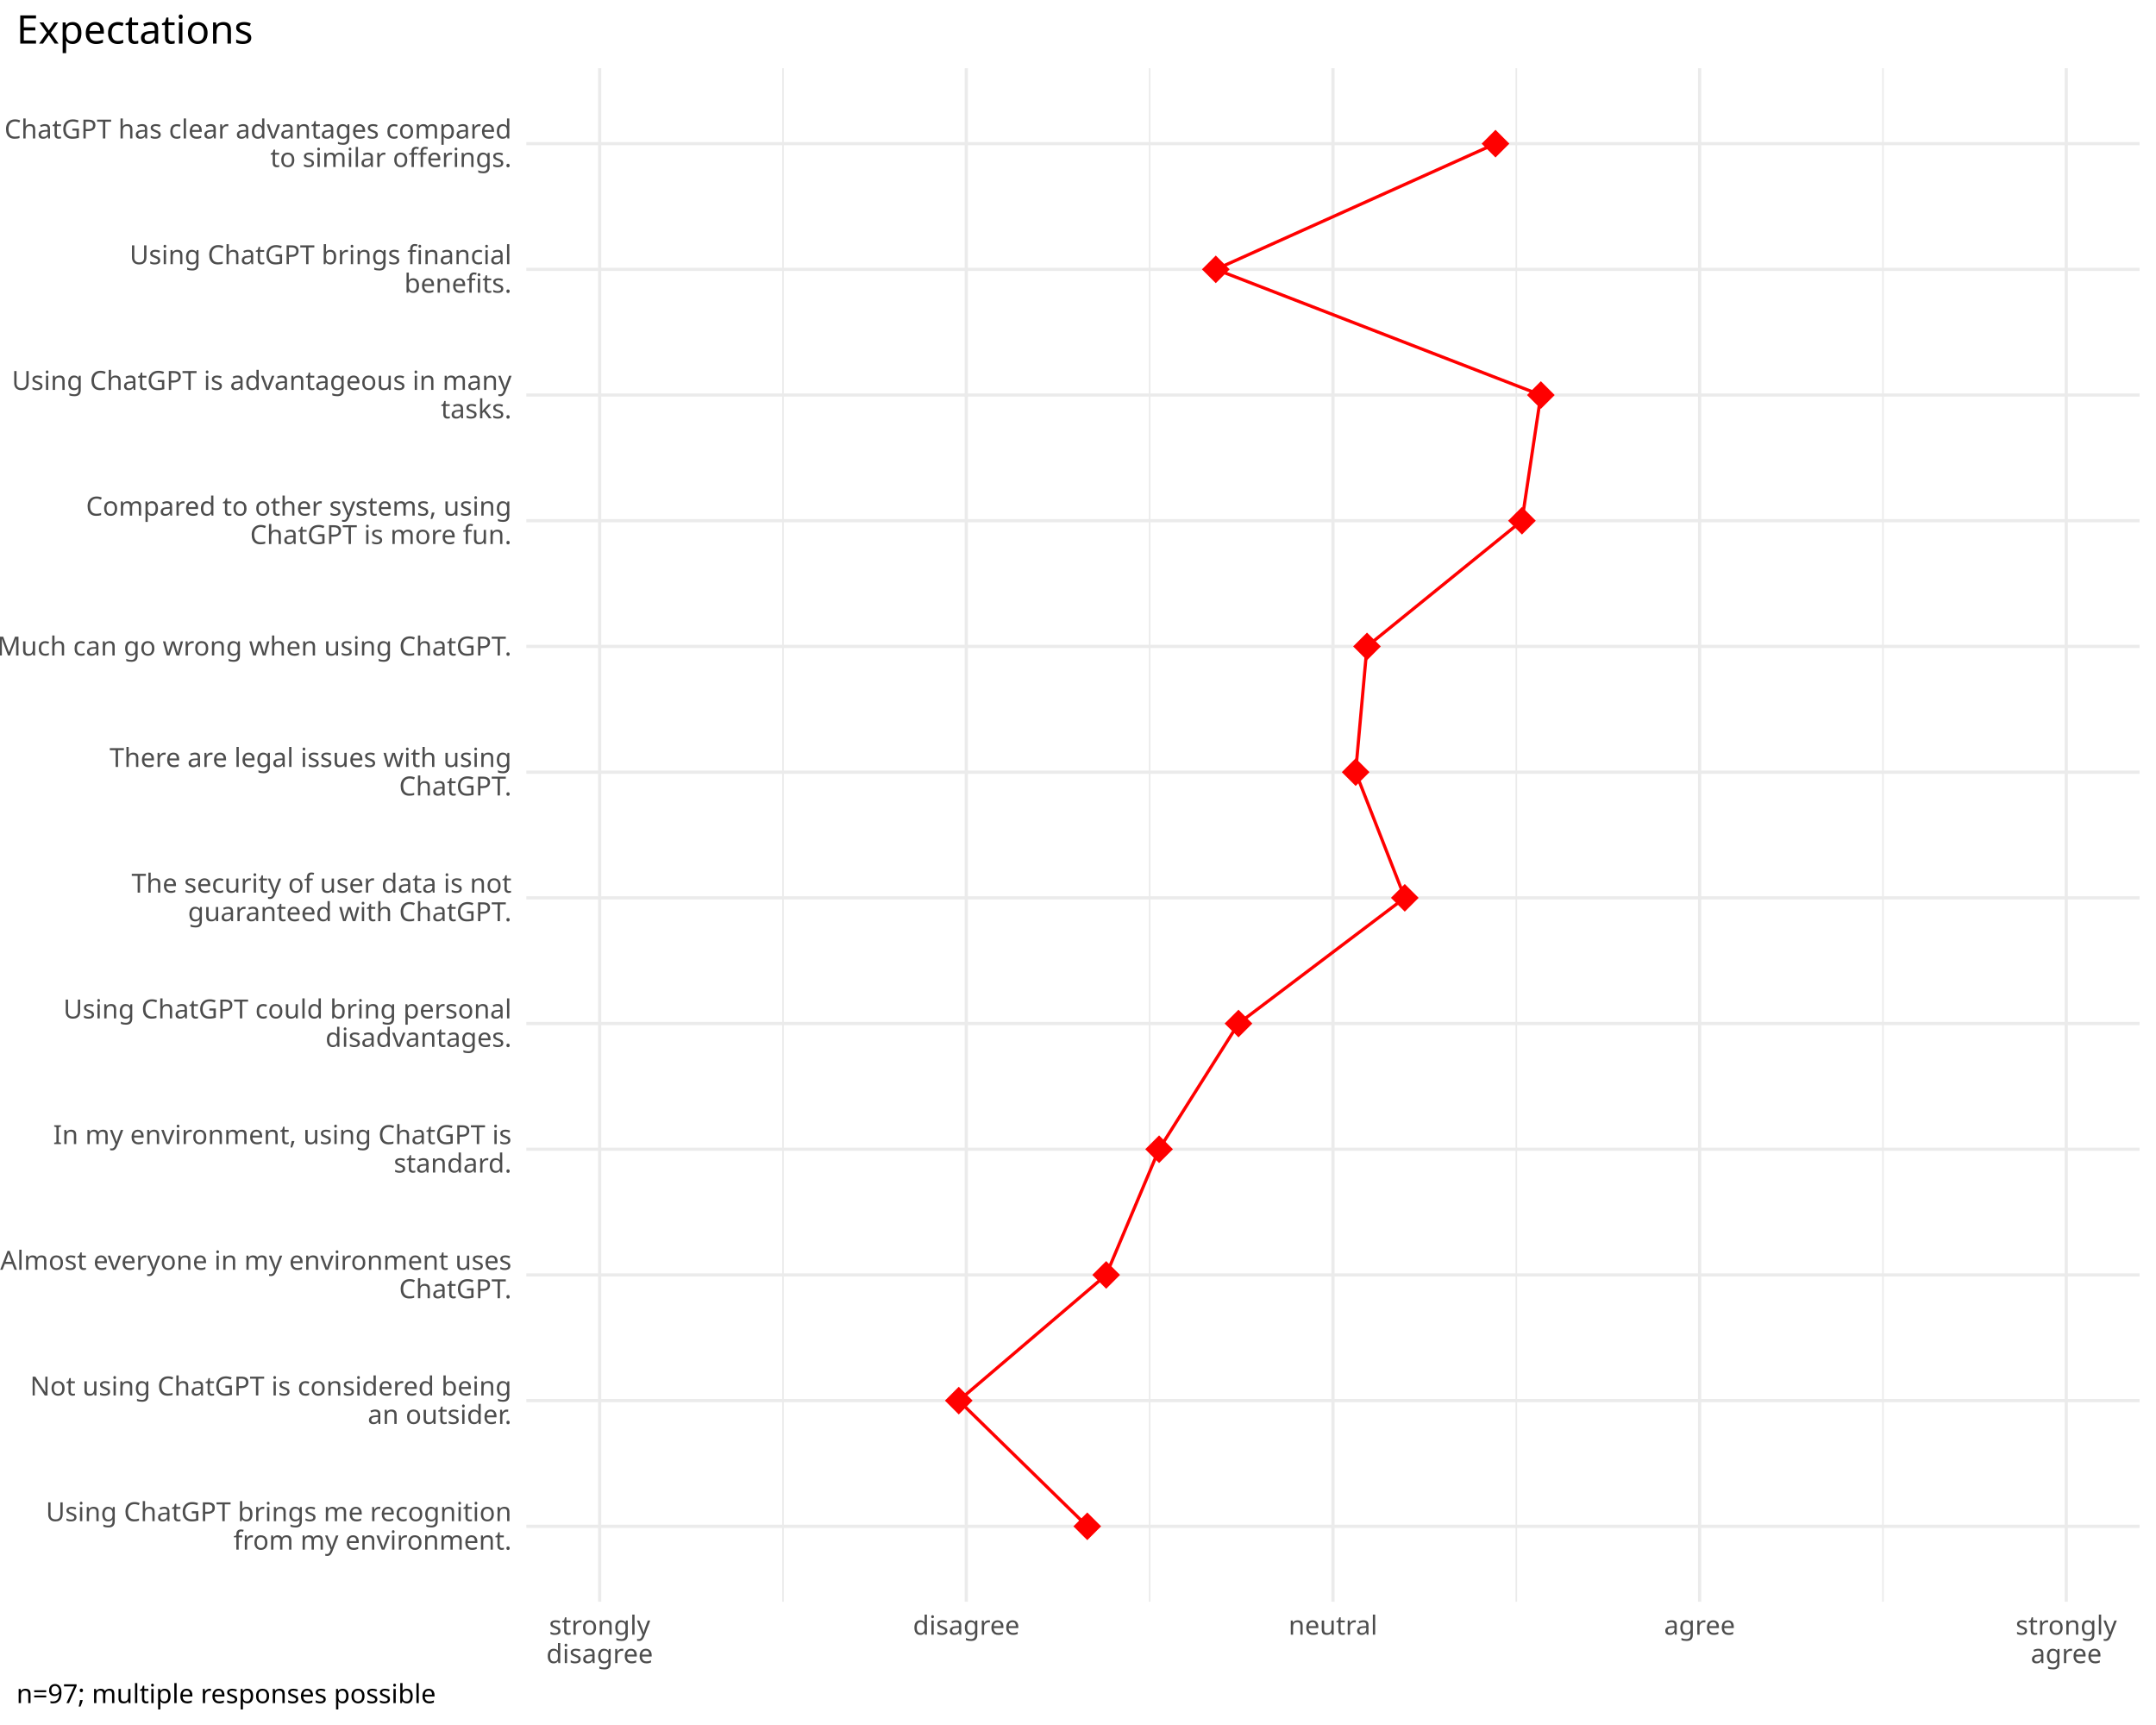
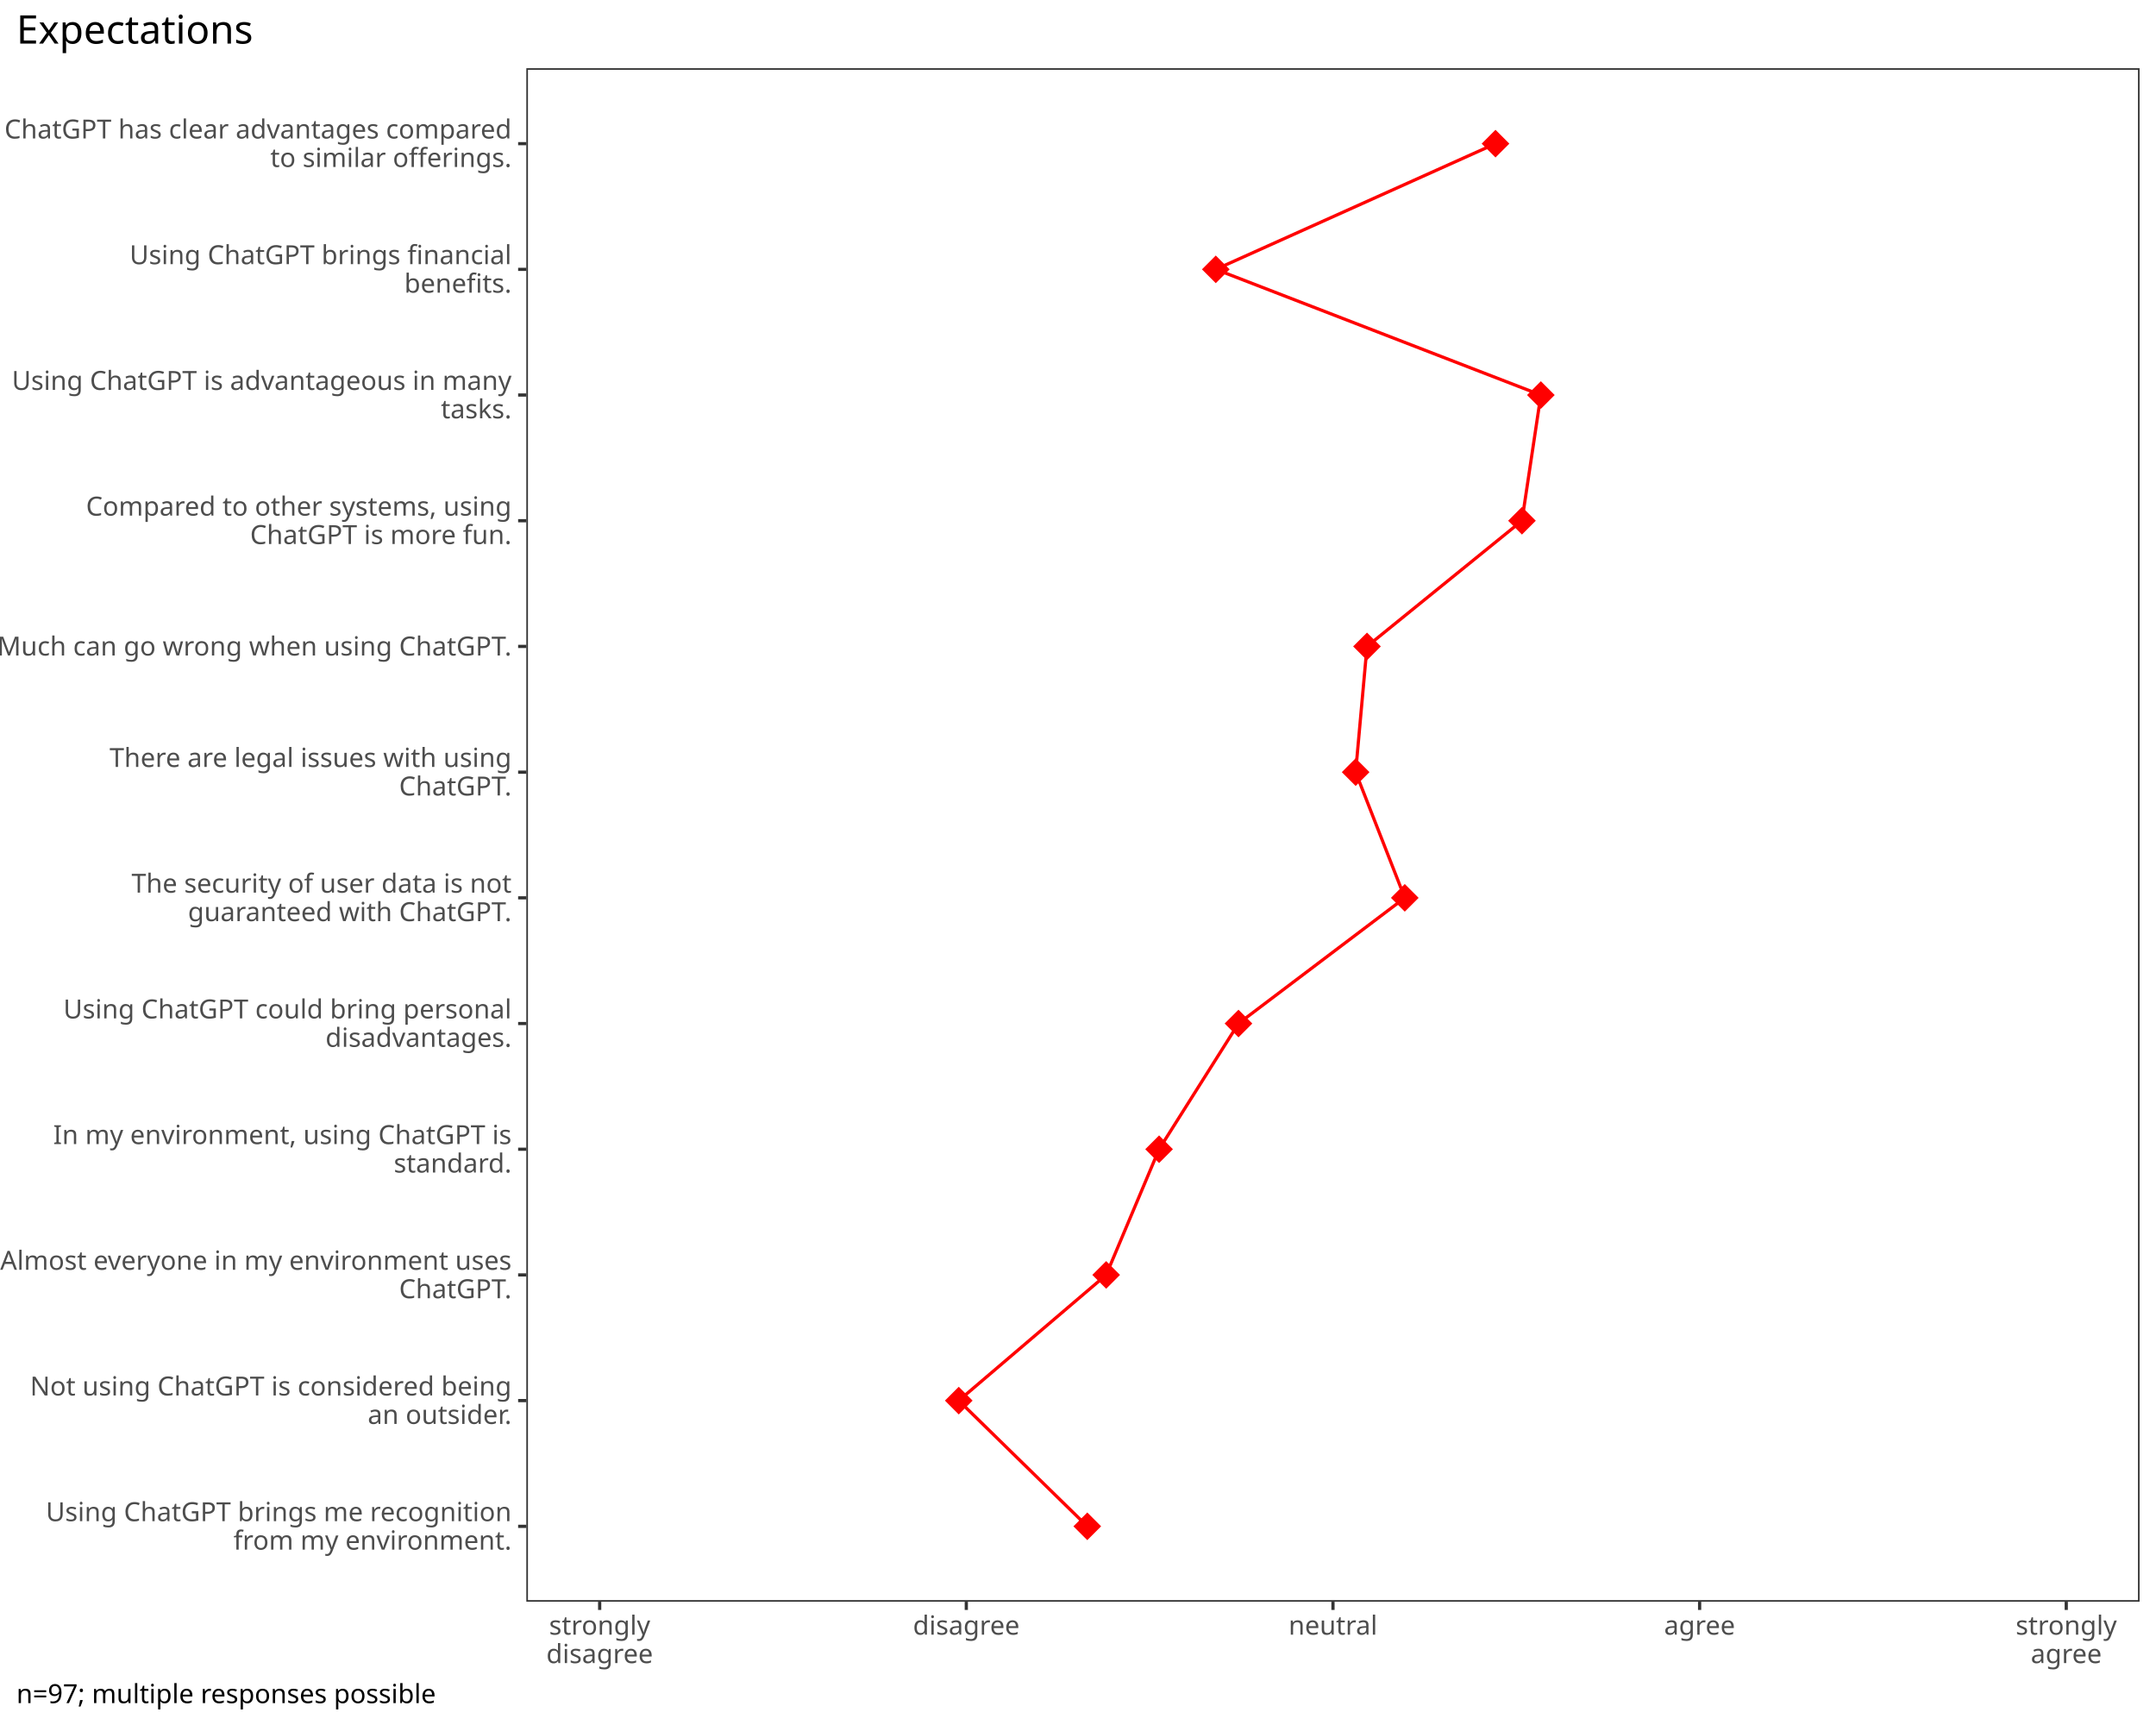
<svg xmlns="http://www.w3.org/2000/svg" class="svglite" data-engine-version="2.0" width="720.00pt" height="576.00pt" viewBox="0 0 720.00 576.00">
  <defs>
    <style type="text/css">
    .svglite line, .svglite polyline, .svglite polygon, .svglite path, .svglite rect, .svglite circle {
      fill: none;
      stroke: #000000;
      stroke-linecap: round;
      stroke-linejoin: round;
      stroke-miterlimit: 10.00;
    }
  </style>
  </defs>
  <rect width="100%" height="100%" style="stroke: none; fill: #FFFFFF;" />
  <defs>
    <clipPath id="cpMC4wMHw3MjAuMDB8MC4wMHw1NzYuMDA=">
      <rect x="0.00" y="0.00" width="720.00" height="576.00" />
    </clipPath>
  </defs>
  <g clip-path="url(#cpMC4wMHw3MjAuMDB8MC4wMHw1NzYuMDA=)">
- </g>
+     <rect x="0.00" y="0.00" width="720.00" height="576.00" style="stroke-width: 1.07; stroke: #FFFFFF; fill: #FFFFFF;" />
+   </g>
  <defs>
    <clipPath id="cpMTc1Ljc3fDcxNC41MnwyMi43OHw1MzQuODQ=">
      <rect x="175.77" y="22.78" width="538.75" height="512.06" />
    </clipPath>
  </defs>
  <g clip-path="url(#cpMTc1Ljc3fDcxNC41MnwyMi43OHw1MzQuODQ=)">
-     <polyline points="261.48,534.84 261.48,22.78 " style="stroke-width: 0.53; stroke: #EBEBEB; stroke-linecap: butt;" />
-     <polyline points="383.92,534.84 383.92,22.78 " style="stroke-width: 0.53; stroke: #EBEBEB; stroke-linecap: butt;" />
-     <polyline points="506.37,534.84 506.37,22.78 " style="stroke-width: 0.53; stroke: #EBEBEB; stroke-linecap: butt;" />
-     <polyline points="628.81,534.84 628.81,22.78 " style="stroke-width: 0.53; stroke: #EBEBEB; stroke-linecap: butt;" />
-     <polyline points="175.77,509.66 714.52,509.66 " style="stroke-width: 1.07; stroke: #EBEBEB; stroke-linecap: butt;" />
-     <polyline points="175.77,467.68 714.52,467.68 " style="stroke-width: 1.07; stroke: #EBEBEB; stroke-linecap: butt;" />
-     <polyline points="175.77,425.71 714.52,425.71 " style="stroke-width: 1.07; stroke: #EBEBEB; stroke-linecap: butt;" />
-     <polyline points="175.77,383.74 714.52,383.74 " style="stroke-width: 1.07; stroke: #EBEBEB; stroke-linecap: butt;" />
-     <polyline points="175.77,341.77 714.52,341.77 " style="stroke-width: 1.07; stroke: #EBEBEB; stroke-linecap: butt;" />
-     <polyline points="175.77,299.80 714.52,299.80 " style="stroke-width: 1.07; stroke: #EBEBEB; stroke-linecap: butt;" />
-     <polyline points="175.77,257.83 714.52,257.83 " style="stroke-width: 1.07; stroke: #EBEBEB; stroke-linecap: butt;" />
-     <polyline points="175.77,215.85 714.52,215.85 " style="stroke-width: 1.07; stroke: #EBEBEB; stroke-linecap: butt;" />
-     <polyline points="175.77,173.88 714.52,173.88 " style="stroke-width: 1.07; stroke: #EBEBEB; stroke-linecap: butt;" />
-     <polyline points="175.77,131.91 714.52,131.91 " style="stroke-width: 1.07; stroke: #EBEBEB; stroke-linecap: butt;" />
-     <polyline points="175.77,89.94 714.52,89.94 " style="stroke-width: 1.07; stroke: #EBEBEB; stroke-linecap: butt;" />
-     <polyline points="175.77,47.97 714.52,47.97 " style="stroke-width: 1.07; stroke: #EBEBEB; stroke-linecap: butt;" />
-     <polyline points="200.26,534.84 200.26,22.78 " style="stroke-width: 1.07; stroke: #EBEBEB; stroke-linecap: butt;" />
-     <polyline points="322.70,534.84 322.70,22.78 " style="stroke-width: 1.07; stroke: #EBEBEB; stroke-linecap: butt;" />
-     <polyline points="445.15,534.84 445.15,22.78 " style="stroke-width: 1.07; stroke: #EBEBEB; stroke-linecap: butt;" />
-     <polyline points="567.59,534.84 567.59,22.78 " style="stroke-width: 1.07; stroke: #EBEBEB; stroke-linecap: butt;" />
-     <polyline points="690.03,534.84 690.03,22.78 " style="stroke-width: 1.07; stroke: #EBEBEB; stroke-linecap: butt;" />
+     <rect x="175.77" y="22.78" width="538.75" height="512.06" style="stroke-width: 1.07; stroke: none; fill: #FFFFFF;" />
    <polyline points="363.10,509.66 320.18,467.68 369.41,425.71 387.08,383.74 413.59,341.77 469.13,299.80 452.72,257.83 456.51,215.85 508.26,173.88 514.57,131.91 406.01,89.94 499.42,47.97 " style="stroke-width: 1.07; stroke: #FF0000; stroke-linecap: butt;" />
    <polygon points="358.47,509.66 363.10,505.03 367.72,509.66 363.10,514.28 " style="stroke-width: 0.71; stroke: none; fill: #FF0000;" />
    <polygon points="315.56,467.68 320.18,463.06 324.80,467.68 320.18,472.31 " style="stroke-width: 0.71; stroke: none; fill: #FF0000;" />
    <polygon points="364.78,425.71 369.41,421.09 374.03,425.71 369.41,430.34 " style="stroke-width: 0.71; stroke: none; fill: #FF0000;" />
    <polygon points="382.46,383.74 387.08,379.12 391.70,383.74 387.08,388.36 " style="stroke-width: 0.71; stroke: none; fill: #FF0000;" />
    <polygon points="408.97,341.77 413.59,337.15 418.21,341.77 413.59,346.39 " style="stroke-width: 0.71; stroke: none; fill: #FF0000;" />
    <polygon points="464.51,299.80 469.13,295.18 473.75,299.80 469.13,304.42 " style="stroke-width: 0.71; stroke: none; fill: #FF0000;" />
    <polygon points="448.10,257.83 452.72,253.20 457.34,257.83 452.72,262.45 " style="stroke-width: 0.71; stroke: none; fill: #FF0000;" />
    <polygon points="451.88,215.85 456.51,211.23 461.13,215.85 456.51,220.48 " style="stroke-width: 0.71; stroke: none; fill: #FF0000;" />
    <polygon points="503.64,173.88 508.26,169.26 512.88,173.88 508.26,178.50 " style="stroke-width: 0.71; stroke: none; fill: #FF0000;" />
    <polygon points="509.95,131.91 514.57,127.29 519.19,131.91 514.57,136.53 " style="stroke-width: 0.71; stroke: none; fill: #FF0000;" />
    <polygon points="401.39,89.94 406.01,85.32 410.64,89.94 406.01,94.56 " style="stroke-width: 0.71; stroke: none; fill: #FF0000;" />
    <polygon points="494.80,47.97 499.42,43.34 504.05,47.97 499.42,52.59 " style="stroke-width: 0.71; stroke: none; fill: #FF0000;" />
+     <rect x="175.77" y="22.78" width="538.75" height="512.06" style="stroke-width: 1.07; stroke: #333333;" />
  </g>
  <g clip-path="url(#cpMC4wMHw3MjAuMDB8MC4wMHw1NzYuMDA=)">
    <text x="170.84" y="507.93" text-anchor="end" style="font-size: 8.80px; fill: #4D4D4D; font-family: sans;" textLength="148.22px" lengthAdjust="spacingAndGlyphs">Using ChatGPT brings me recognition</text>
    <text x="170.84" y="517.44" text-anchor="end" style="font-size: 8.80px; fill: #4D4D4D; font-family: sans;" textLength="85.11px" lengthAdjust="spacingAndGlyphs">from my environment.</text>
    <text x="170.84" y="465.96" text-anchor="end" style="font-size: 8.80px; fill: #4D4D4D; font-family: sans;" textLength="154.59px" lengthAdjust="spacingAndGlyphs">Not using ChatGPT is considered being</text>
    <text x="170.84" y="475.46" text-anchor="end" style="font-size: 8.80px; fill: #4D4D4D; font-family: sans;" textLength="45.99px" lengthAdjust="spacingAndGlyphs">an outsider.</text>
    <text x="170.84" y="423.99" text-anchor="end" style="font-size: 8.80px; fill: #4D4D4D; font-family: sans;" textLength="160.95px" lengthAdjust="spacingAndGlyphs">Almost everyone in my environment uses</text>
    <text x="170.84" y="433.49" text-anchor="end" style="font-size: 8.80px; fill: #4D4D4D; font-family: sans;" textLength="39.13px" lengthAdjust="spacingAndGlyphs">ChatGPT.</text>
    <text x="170.84" y="382.02" text-anchor="end" style="font-size: 8.80px; fill: #4D4D4D; font-family: sans;" textLength="146.26px" lengthAdjust="spacingAndGlyphs">In my environment, using ChatGPT is</text>
    <text x="170.84" y="391.52" text-anchor="end" style="font-size: 8.80px; fill: #4D4D4D; font-family: sans;" textLength="36.70px" lengthAdjust="spacingAndGlyphs">standard.</text>
    <text x="170.84" y="340.05" text-anchor="end" style="font-size: 8.80px; fill: #4D4D4D; font-family: sans;" textLength="143.34px" lengthAdjust="spacingAndGlyphs">Using ChatGPT could bring personal</text>
    <text x="170.84" y="349.55" text-anchor="end" style="font-size: 8.80px; fill: #4D4D4D; font-family: sans;" textLength="59.21px" lengthAdjust="spacingAndGlyphs">disadvantages.</text>
    <text x="170.84" y="298.07" text-anchor="end" style="font-size: 8.80px; fill: #4D4D4D; font-family: sans;" textLength="120.34px" lengthAdjust="spacingAndGlyphs">The security of user data is not</text>
    <text x="170.84" y="307.58" text-anchor="end" style="font-size: 8.80px; fill: #4D4D4D; font-family: sans;" textLength="104.20px" lengthAdjust="spacingAndGlyphs">guaranteed with ChatGPT.</text>
    <text x="170.84" y="256.10" text-anchor="end" style="font-size: 8.80px; fill: #4D4D4D; font-family: sans;" textLength="128.17px" lengthAdjust="spacingAndGlyphs">There are legal issues with using</text>
    <text x="170.84" y="265.61" text-anchor="end" style="font-size: 8.80px; fill: #4D4D4D; font-family: sans;" textLength="39.13px" lengthAdjust="spacingAndGlyphs">ChatGPT.</text>
    <text x="170.84" y="218.88" text-anchor="end" style="font-size: 8.80px; fill: #4D4D4D; font-family: sans;" textLength="165.36px" lengthAdjust="spacingAndGlyphs">Much can go wrong when using ChatGPT.</text>
    <text x="170.84" y="172.16" text-anchor="end" style="font-size: 8.80px; fill: #4D4D4D; font-family: sans;" textLength="134.04px" lengthAdjust="spacingAndGlyphs">Compared to other systems, using</text>
    <text x="170.84" y="181.66" text-anchor="end" style="font-size: 8.80px; fill: #4D4D4D; font-family: sans;" textLength="85.11px" lengthAdjust="spacingAndGlyphs">ChatGPT is more fun.</text>
    <text x="170.84" y="130.19" text-anchor="end" style="font-size: 8.80px; fill: #4D4D4D; font-family: sans;" textLength="161.45px" lengthAdjust="spacingAndGlyphs">Using ChatGPT is advantageous in many</text>
    <text x="170.84" y="139.69" text-anchor="end" style="font-size: 8.80px; fill: #4D4D4D; font-family: sans;" textLength="22.99px" lengthAdjust="spacingAndGlyphs">tasks.</text>
    <text x="170.84" y="88.21" text-anchor="end" style="font-size: 8.80px; fill: #4D4D4D; font-family: sans;" textLength="122.78px" lengthAdjust="spacingAndGlyphs">Using ChatGPT brings financial</text>
    <text x="170.84" y="97.72" text-anchor="end" style="font-size: 8.80px; fill: #4D4D4D; font-family: sans;" textLength="33.27px" lengthAdjust="spacingAndGlyphs">benefits.</text>
    <text x="170.84" y="46.24" text-anchor="end" style="font-size: 8.80px; fill: #4D4D4D; font-family: sans;" textLength="164.39px" lengthAdjust="spacingAndGlyphs">ChatGPT has clear advantages compared</text>
    <text x="170.84" y="55.75" text-anchor="end" style="font-size: 8.80px; fill: #4D4D4D; font-family: sans;" textLength="73.85px" lengthAdjust="spacingAndGlyphs">to similar offerings.</text>
+     <polyline points="173.03,509.66 175.77,509.66 " style="stroke-width: 1.07; stroke: #333333; stroke-linecap: butt;" />
+     <polyline points="173.03,467.68 175.77,467.68 " style="stroke-width: 1.07; stroke: #333333; stroke-linecap: butt;" />
+     <polyline points="173.03,425.71 175.77,425.71 " style="stroke-width: 1.07; stroke: #333333; stroke-linecap: butt;" />
+     <polyline points="173.03,383.74 175.77,383.74 " style="stroke-width: 1.07; stroke: #333333; stroke-linecap: butt;" />
+     <polyline points="173.03,341.77 175.77,341.77 " style="stroke-width: 1.07; stroke: #333333; stroke-linecap: butt;" />
+     <polyline points="173.03,299.80 175.77,299.80 " style="stroke-width: 1.07; stroke: #333333; stroke-linecap: butt;" />
+     <polyline points="173.03,257.83 175.77,257.83 " style="stroke-width: 1.07; stroke: #333333; stroke-linecap: butt;" />
+     <polyline points="173.03,215.85 175.77,215.85 " style="stroke-width: 1.07; stroke: #333333; stroke-linecap: butt;" />
+     <polyline points="173.03,173.88 175.77,173.88 " style="stroke-width: 1.07; stroke: #333333; stroke-linecap: butt;" />
+     <polyline points="173.03,131.91 175.77,131.91 " style="stroke-width: 1.07; stroke: #333333; stroke-linecap: butt;" />
+     <polyline points="173.03,89.94 175.77,89.94 " style="stroke-width: 1.07; stroke: #333333; stroke-linecap: butt;" />
+     <polyline points="173.03,47.97 175.77,47.97 " style="stroke-width: 1.07; stroke: #333333; stroke-linecap: butt;" />
+     <polyline points="200.26,537.58 200.26,534.84 " style="stroke-width: 1.07; stroke: #333333; stroke-linecap: butt;" />
+     <polyline points="322.70,537.58 322.70,534.84 " style="stroke-width: 1.07; stroke: #333333; stroke-linecap: butt;" />
+     <polyline points="445.15,537.58 445.15,534.84 " style="stroke-width: 1.07; stroke: #333333; stroke-linecap: butt;" />
+     <polyline points="567.59,537.58 567.59,534.84 " style="stroke-width: 1.07; stroke: #333333; stroke-linecap: butt;" />
+     <polyline points="690.03,537.58 690.03,534.84 " style="stroke-width: 1.07; stroke: #333333; stroke-linecap: butt;" />
    <text x="200.26" y="545.83" text-anchor="middle" style="font-size: 8.80px; fill: #4D4D4D; font-family: sans;" textLength="30.82px" lengthAdjust="spacingAndGlyphs">strongly</text>
    <text x="200.26" y="555.33" text-anchor="middle" style="font-size: 8.80px; fill: #4D4D4D; font-family: sans;" textLength="33.76px" lengthAdjust="spacingAndGlyphs">disagree</text>
    <text x="322.70" y="545.83" text-anchor="middle" style="font-size: 8.80px; fill: #4D4D4D; font-family: sans;" textLength="33.76px" lengthAdjust="spacingAndGlyphs">disagree</text>
    <text x="445.15" y="545.83" text-anchor="middle" style="font-size: 8.80px; fill: #4D4D4D; font-family: sans;" textLength="26.91px" lengthAdjust="spacingAndGlyphs">neutral</text>
    <text x="567.59" y="545.83" text-anchor="middle" style="font-size: 8.80px; fill: #4D4D4D; font-family: sans;" textLength="22.51px" lengthAdjust="spacingAndGlyphs">agree</text>
    <text x="690.03" y="545.83" text-anchor="middle" style="font-size: 8.80px; fill: #4D4D4D; font-family: sans;" textLength="30.82px" lengthAdjust="spacingAndGlyphs">strongly</text>
    <text x="690.03" y="555.33" text-anchor="middle" style="font-size: 8.80px; fill: #4D4D4D; font-family: sans;" textLength="22.51px" lengthAdjust="spacingAndGlyphs">agree</text>
    <text x="5.48" y="14.56" style="font-size: 13.20px; font-family: sans;" textLength="75.60px" lengthAdjust="spacingAndGlyphs">Expectations</text>
    <text x="5.48" y="568.69" style="font-size: 8.80px; font-family: sans;" textLength="132.83px" lengthAdjust="spacingAndGlyphs">n=97; multiple responses possible</text>
  </g>
</svg>
